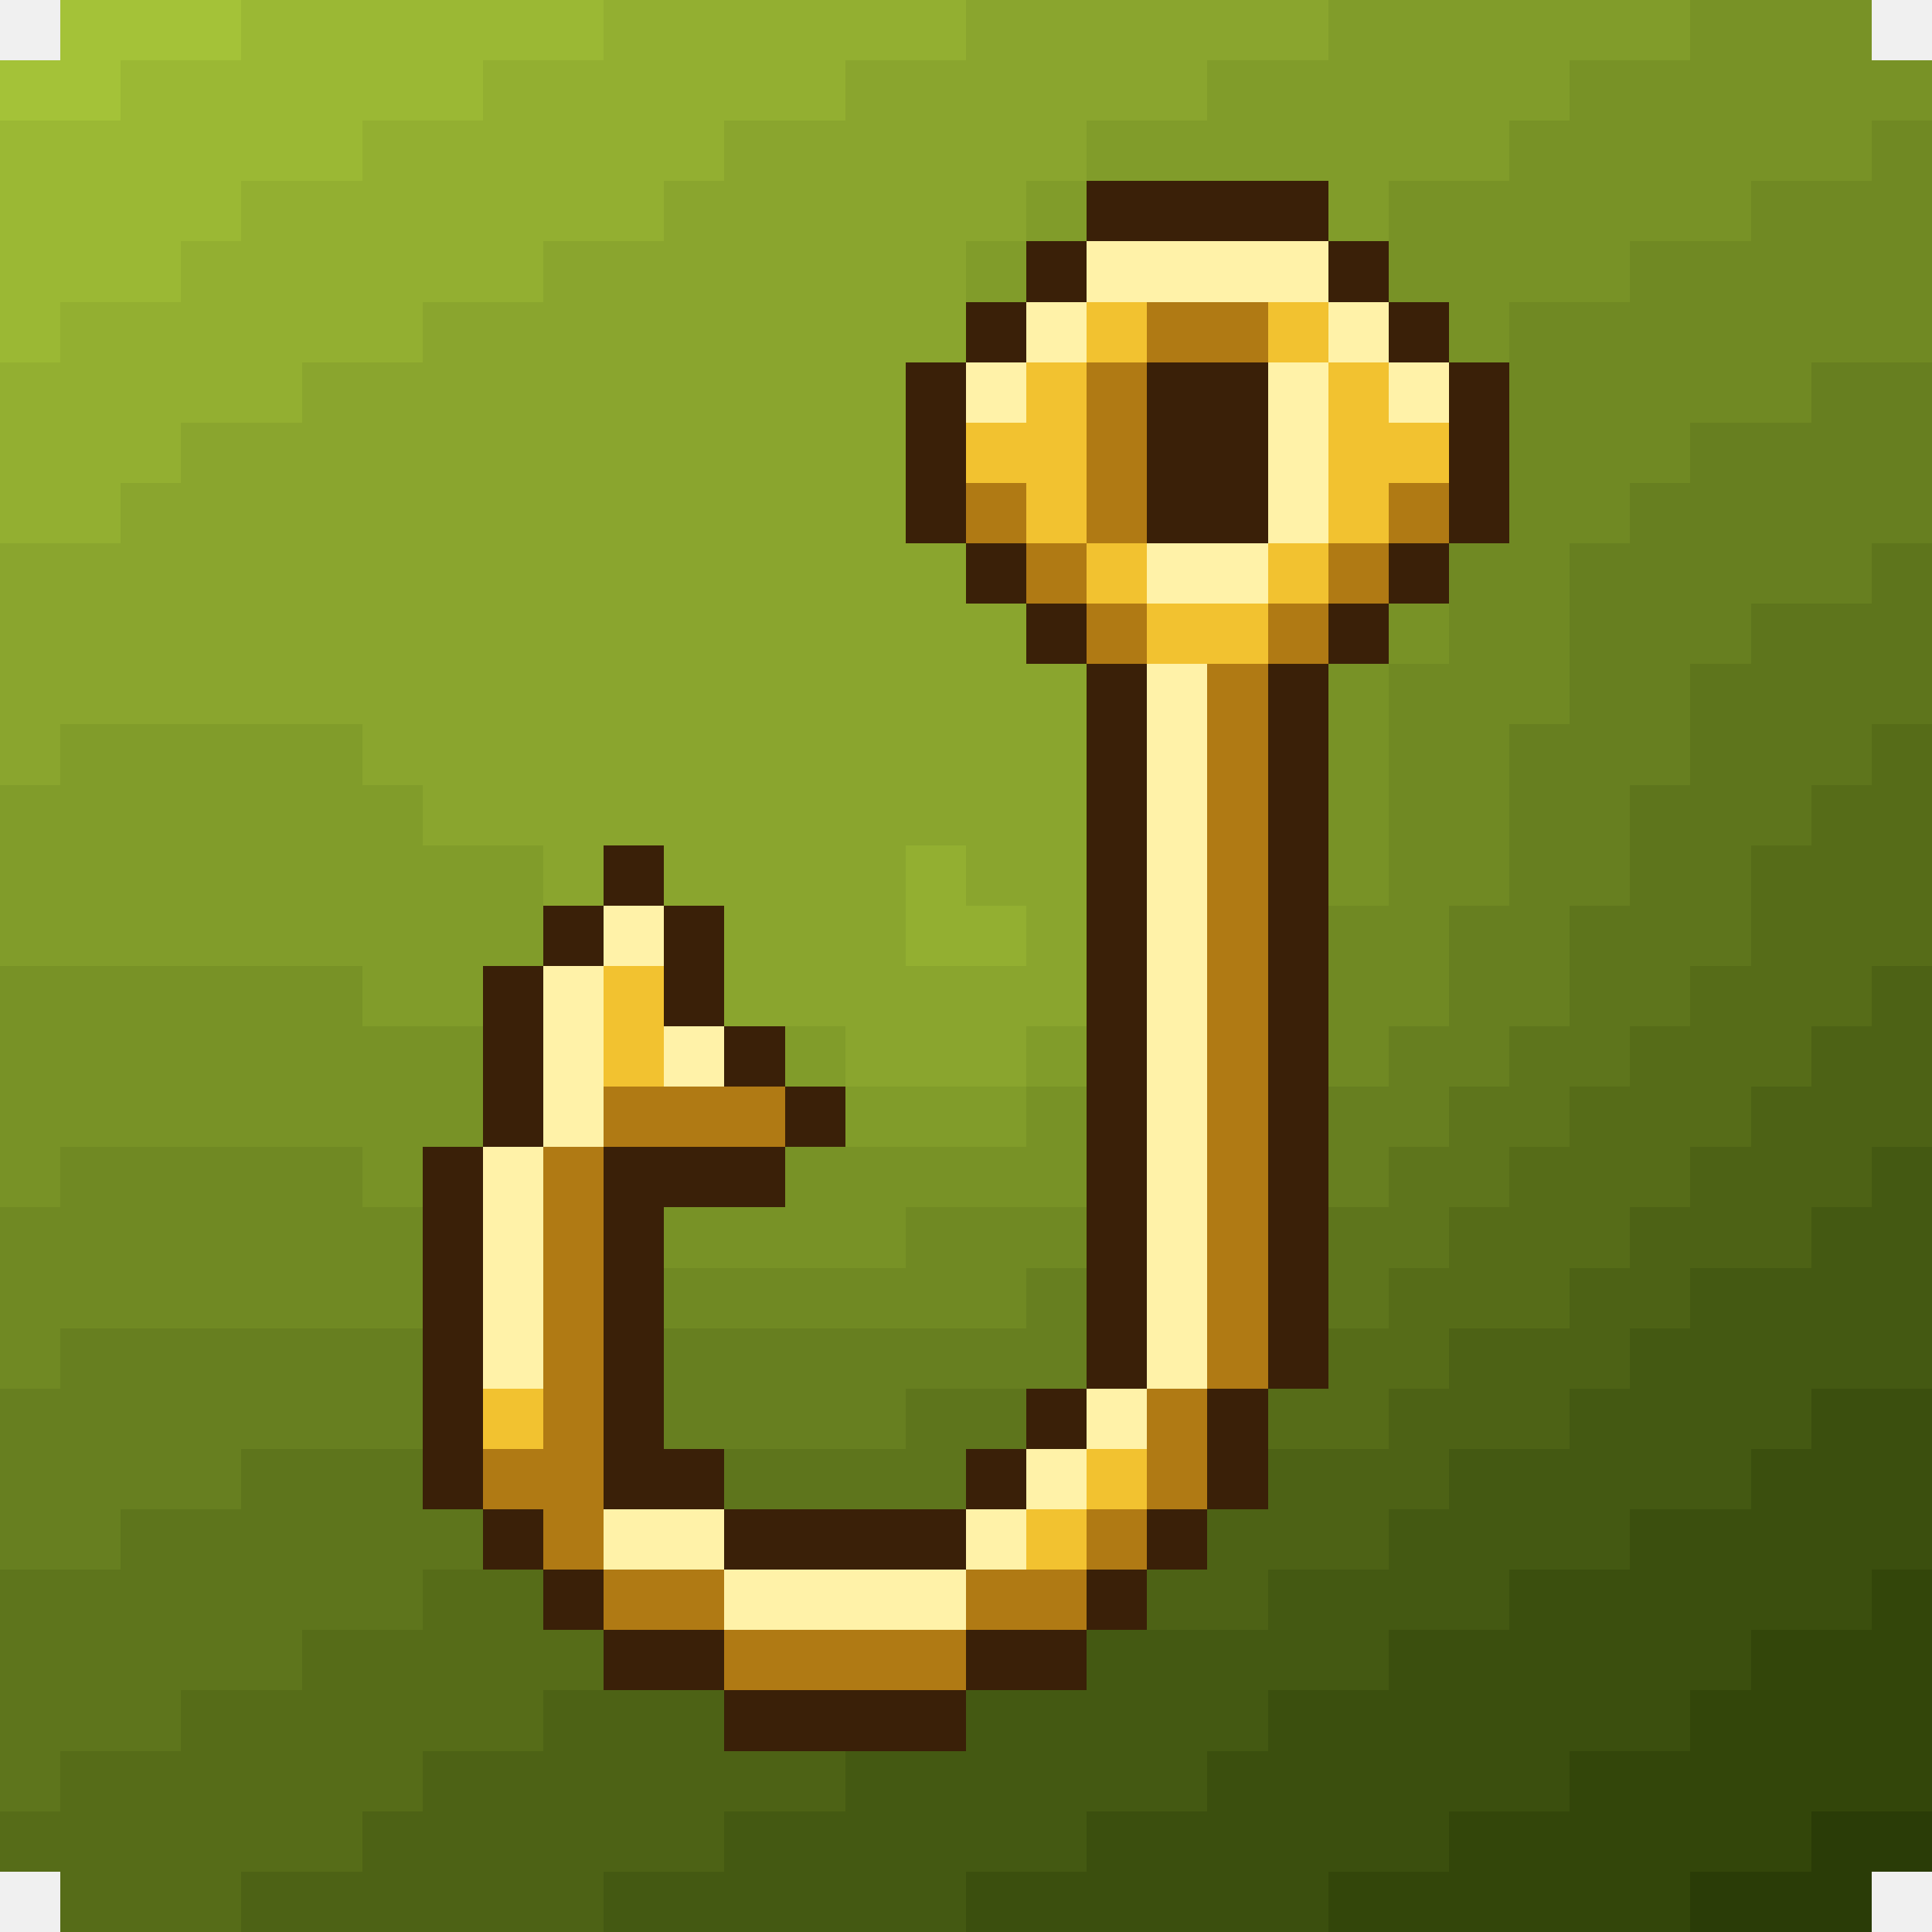
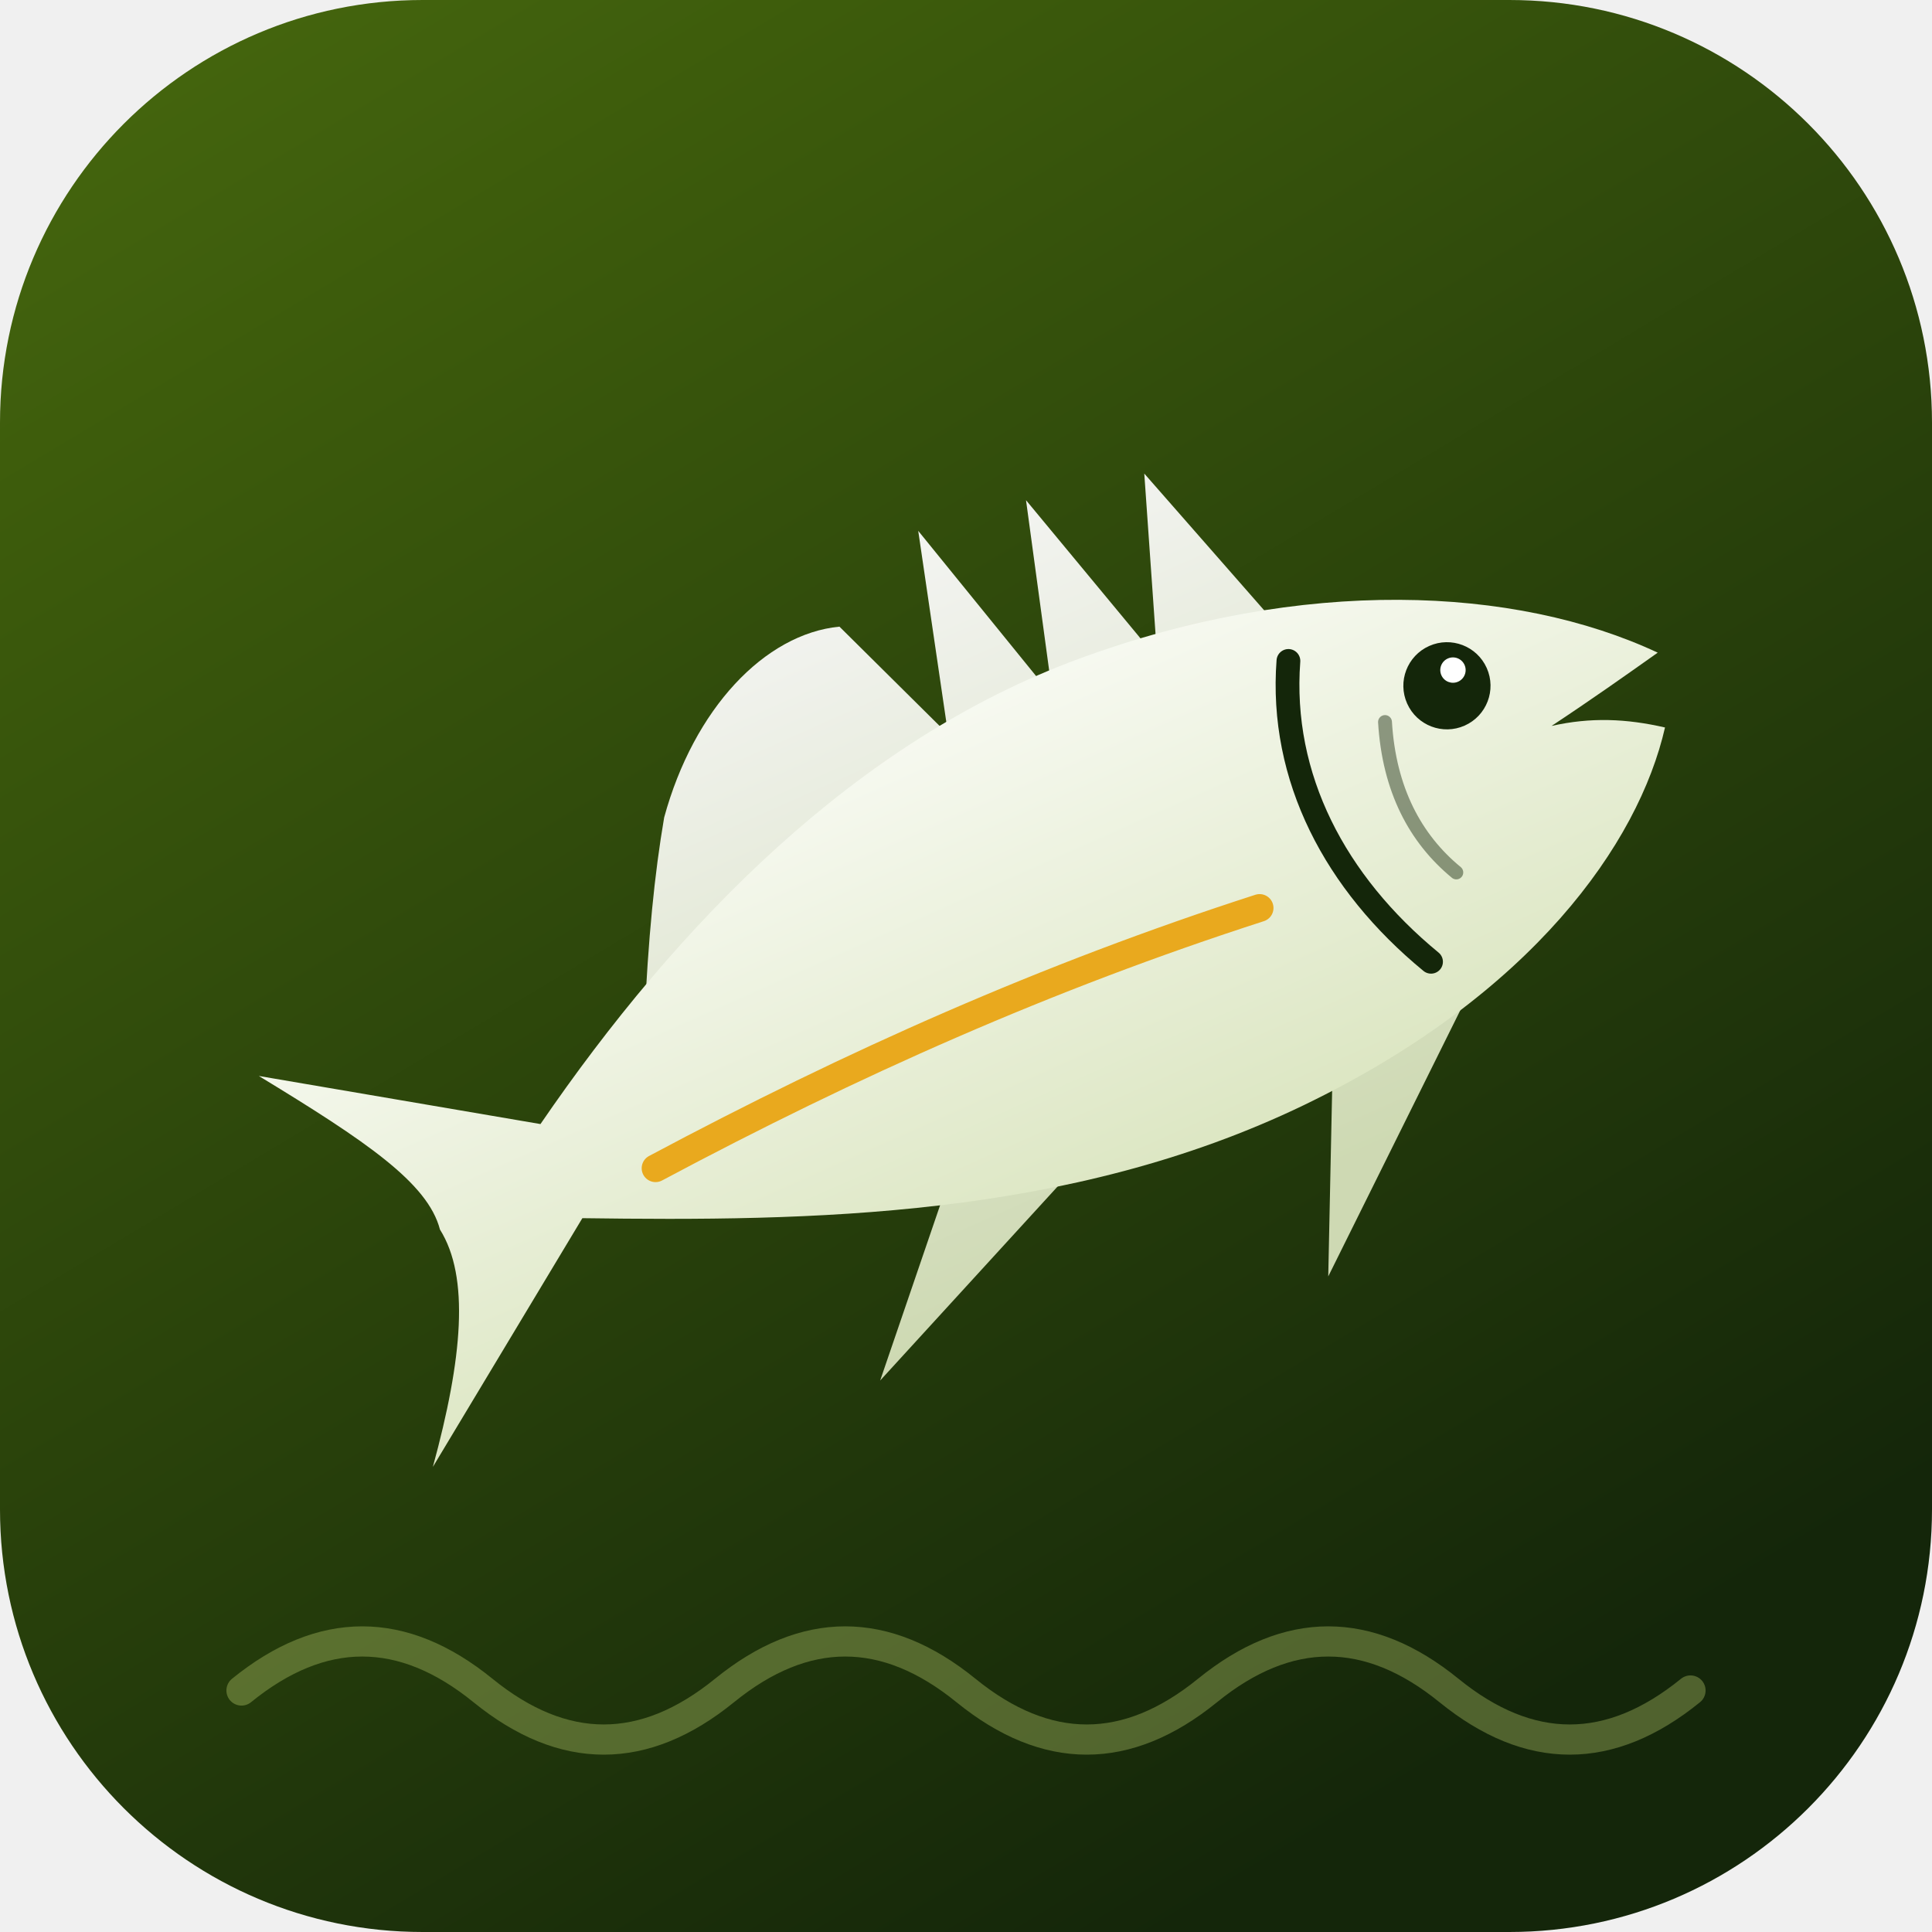
- <svg xmlns="http://www.w3.org/2000/svg" viewBox="0 0 32 32" shape-rendering="crispEdges">
-   <path fill="#A4C238" d="M1 0h1v1h-1zM2 0h1v1h-1zM3 0h1v1h-1zM0 1h1v1h-1zM1 1h1v1h-1z" />
-   <path fill="#9BB834" d="M4 0h1v1h-1zM5 0h1v1h-1zM6 0h1v1h-1zM7 0h1v1h-1zM8 0h1v1h-1zM9 0h1v1h-1zM2 1h1v1h-1zM3 1h1v1h-1zM4 1h1v1h-1zM5 1h1v1h-1zM6 1h1v1h-1zM7 1h1v1h-1zM0 2h1v1h-1zM1 2h1v1h-1zM2 2h1v1h-1zM3 2h1v1h-1zM4 2h1v1h-1zM5 2h1v1h-1zM0 3h1v1h-1zM1 3h1v1h-1zM2 3h1v1h-1zM3 3h1v1h-1zM0 4h1v1h-1zM1 4h1v1h-1zM2 4h1v1h-1zM0 5h1v1h-1z" />
-   <path fill="#93AF31" d="M10 0h1v1h-1zM11 0h1v1h-1zM12 0h1v1h-1zM13 0h1v1h-1zM14 0h1v1h-1zM15 0h1v1h-1zM8 1h1v1h-1zM9 1h1v1h-1zM10 1h1v1h-1zM11 1h1v1h-1zM12 1h1v1h-1zM13 1h1v1h-1zM6 2h1v1h-1zM7 2h1v1h-1zM8 2h1v1h-1zM9 2h1v1h-1zM10 2h1v1h-1zM11 2h1v1h-1zM4 3h1v1h-1zM5 3h1v1h-1zM6 3h1v1h-1zM7 3h1v1h-1zM8 3h1v1h-1zM9 3h1v1h-1zM10 3h1v1h-1zM3 4h1v1h-1zM4 4h1v1h-1zM5 4h1v1h-1zM6 4h1v1h-1zM7 4h1v1h-1zM8 4h1v1h-1zM1 5h1v1h-1zM2 5h1v1h-1zM3 5h1v1h-1zM4 5h1v1h-1zM5 5h1v1h-1zM6 5h1v1h-1zM0 6h1v1h-1zM1 6h1v1h-1zM2 6h1v1h-1zM3 6h1v1h-1zM4 6h1v1h-1zM0 7h1v1h-1zM1 7h1v1h-1zM2 7h1v1h-1zM0 8h1v1h-1zM1 8h1v1h-1zM15 14h1v1h-1zM15 15h1v1h-1zM16 15h1v1h-1z" />
-   <path fill="#8AA52E" d="M16 0h1v1h-1zM17 0h1v1h-1zM18 0h1v1h-1zM19 0h1v1h-1zM20 0h1v1h-1zM21 0h1v1h-1zM14 1h1v1h-1zM15 1h1v1h-1zM16 1h1v1h-1zM17 1h1v1h-1zM18 1h1v1h-1zM19 1h1v1h-1zM12 2h1v1h-1zM13 2h1v1h-1zM14 2h1v1h-1zM15 2h1v1h-1zM16 2h1v1h-1zM17 2h1v1h-1zM11 3h1v1h-1zM12 3h1v1h-1zM13 3h1v1h-1zM14 3h1v1h-1zM15 3h1v1h-1zM16 3h1v1h-1zM9 4h1v1h-1zM10 4h1v1h-1zM11 4h1v1h-1zM12 4h1v1h-1zM13 4h1v1h-1zM14 4h1v1h-1zM15 4h1v1h-1zM7 5h1v1h-1zM8 5h1v1h-1zM9 5h1v1h-1zM10 5h1v1h-1zM11 5h1v1h-1zM12 5h1v1h-1zM13 5h1v1h-1zM14 5h1v1h-1zM15 5h1v1h-1zM5 6h1v1h-1zM6 6h1v1h-1zM7 6h1v1h-1zM8 6h1v1h-1zM9 6h1v1h-1zM10 6h1v1h-1zM11 6h1v1h-1zM12 6h1v1h-1zM13 6h1v1h-1zM14 6h1v1h-1zM3 7h1v1h-1zM4 7h1v1h-1zM5 7h1v1h-1zM6 7h1v1h-1zM7 7h1v1h-1zM8 7h1v1h-1zM9 7h1v1h-1zM10 7h1v1h-1zM11 7h1v1h-1zM12 7h1v1h-1zM13 7h1v1h-1zM14 7h1v1h-1zM2 8h1v1h-1zM3 8h1v1h-1zM4 8h1v1h-1zM5 8h1v1h-1zM6 8h1v1h-1zM7 8h1v1h-1zM8 8h1v1h-1zM9 8h1v1h-1zM10 8h1v1h-1zM11 8h1v1h-1zM12 8h1v1h-1zM13 8h1v1h-1zM14 8h1v1h-1zM0 9h1v1h-1zM1 9h1v1h-1zM2 9h1v1h-1zM3 9h1v1h-1zM4 9h1v1h-1zM5 9h1v1h-1zM6 9h1v1h-1zM7 9h1v1h-1zM8 9h1v1h-1zM9 9h1v1h-1zM10 9h1v1h-1zM11 9h1v1h-1zM12 9h1v1h-1zM13 9h1v1h-1zM14 9h1v1h-1zM15 9h1v1h-1zM0 10h1v1h-1zM1 10h1v1h-1zM2 10h1v1h-1zM3 10h1v1h-1zM4 10h1v1h-1zM5 10h1v1h-1zM6 10h1v1h-1zM7 10h1v1h-1zM8 10h1v1h-1zM9 10h1v1h-1zM10 10h1v1h-1zM11 10h1v1h-1zM12 10h1v1h-1zM13 10h1v1h-1zM14 10h1v1h-1zM15 10h1v1h-1zM16 10h1v1h-1zM0 11h1v1h-1zM1 11h1v1h-1zM2 11h1v1h-1zM3 11h1v1h-1zM4 11h1v1h-1zM5 11h1v1h-1zM6 11h1v1h-1zM7 11h1v1h-1zM8 11h1v1h-1zM9 11h1v1h-1zM10 11h1v1h-1zM11 11h1v1h-1zM12 11h1v1h-1zM13 11h1v1h-1zM14 11h1v1h-1zM15 11h1v1h-1zM16 11h1v1h-1zM17 11h1v1h-1zM0 12h1v1h-1zM6 12h1v1h-1zM7 12h1v1h-1zM8 12h1v1h-1zM9 12h1v1h-1zM10 12h1v1h-1zM11 12h1v1h-1zM12 12h1v1h-1zM13 12h1v1h-1zM14 12h1v1h-1zM15 12h1v1h-1zM16 12h1v1h-1zM17 12h1v1h-1zM7 13h1v1h-1zM8 13h1v1h-1zM9 13h1v1h-1zM10 13h1v1h-1zM11 13h1v1h-1zM12 13h1v1h-1zM13 13h1v1h-1zM14 13h1v1h-1zM15 13h1v1h-1zM16 13h1v1h-1zM17 13h1v1h-1zM9 14h1v1h-1zM11 14h1v1h-1zM12 14h1v1h-1zM13 14h1v1h-1zM14 14h1v1h-1zM16 14h1v1h-1zM17 14h1v1h-1zM12 15h1v1h-1zM13 15h1v1h-1zM14 15h1v1h-1zM17 15h1v1h-1zM12 16h1v1h-1zM13 16h1v1h-1zM14 16h1v1h-1zM15 16h1v1h-1zM16 16h1v1h-1zM17 16h1v1h-1zM14 17h1v1h-1zM15 17h1v1h-1zM16 17h1v1h-1z" />
-   <path fill="#819C2A" d="M22 0h1v1h-1zM23 0h1v1h-1zM24 0h1v1h-1zM25 0h1v1h-1zM26 0h1v1h-1zM27 0h1v1h-1zM20 1h1v1h-1zM21 1h1v1h-1zM22 1h1v1h-1zM23 1h1v1h-1zM24 1h1v1h-1zM25 1h1v1h-1zM18 2h1v1h-1zM19 2h1v1h-1zM20 2h1v1h-1zM21 2h1v1h-1zM22 2h1v1h-1zM23 2h1v1h-1zM24 2h1v1h-1zM17 3h1v1h-1zM22 3h1v1h-1zM16 4h1v1h-1zM1 12h1v1h-1zM2 12h1v1h-1zM3 12h1v1h-1zM4 12h1v1h-1zM5 12h1v1h-1zM0 13h1v1h-1zM1 13h1v1h-1zM2 13h1v1h-1zM3 13h1v1h-1zM4 13h1v1h-1zM5 13h1v1h-1zM6 13h1v1h-1zM0 14h1v1h-1zM1 14h1v1h-1zM2 14h1v1h-1zM3 14h1v1h-1zM4 14h1v1h-1zM5 14h1v1h-1zM6 14h1v1h-1zM7 14h1v1h-1zM8 14h1v1h-1zM0 15h1v1h-1zM1 15h1v1h-1zM2 15h1v1h-1zM3 15h1v1h-1zM4 15h1v1h-1zM5 15h1v1h-1zM6 15h1v1h-1zM7 15h1v1h-1zM8 15h1v1h-1zM6 16h1v1h-1zM7 16h1v1h-1zM13 17h1v1h-1zM17 17h1v1h-1zM14 18h1v1h-1zM15 18h1v1h-1zM16 18h1v1h-1z" />
-   <path fill="#789226" d="M28 0h1v1h-1zM29 0h1v1h-1zM30 0h1v1h-1zM26 1h1v1h-1zM27 1h1v1h-1zM28 1h1v1h-1zM29 1h1v1h-1zM30 1h1v1h-1zM31 1h1v1h-1zM25 2h1v1h-1zM26 2h1v1h-1zM27 2h1v1h-1zM28 2h1v1h-1zM29 2h1v1h-1zM30 2h1v1h-1zM23 3h1v1h-1zM24 3h1v1h-1zM25 3h1v1h-1zM26 3h1v1h-1zM27 3h1v1h-1zM28 3h1v1h-1zM23 4h1v1h-1zM24 4h1v1h-1zM25 4h1v1h-1zM26 4h1v1h-1zM24 5h1v1h-1zM23 10h1v1h-1zM22 11h1v1h-1zM22 12h1v1h-1zM22 13h1v1h-1zM22 14h1v1h-1zM0 16h1v1h-1zM1 16h1v1h-1zM2 16h1v1h-1zM3 16h1v1h-1zM4 16h1v1h-1zM5 16h1v1h-1zM0 17h1v1h-1zM1 17h1v1h-1zM2 17h1v1h-1zM3 17h1v1h-1zM4 17h1v1h-1zM5 17h1v1h-1zM6 17h1v1h-1zM7 17h1v1h-1zM0 18h1v1h-1zM1 18h1v1h-1zM2 18h1v1h-1zM3 18h1v1h-1zM4 18h1v1h-1zM5 18h1v1h-1zM6 18h1v1h-1zM7 18h1v1h-1zM17 18h1v1h-1zM0 19h1v1h-1zM6 19h1v1h-1zM13 19h1v1h-1zM14 19h1v1h-1zM15 19h1v1h-1zM16 19h1v1h-1zM17 19h1v1h-1zM11 20h1v1h-1zM12 20h1v1h-1zM13 20h1v1h-1zM14 20h1v1h-1z" />
-   <path fill="#708923" d="M31 2h1v1h-1zM29 3h1v1h-1zM30 3h1v1h-1zM31 3h1v1h-1zM27 4h1v1h-1zM28 4h1v1h-1zM29 4h1v1h-1zM30 4h1v1h-1zM31 4h1v1h-1zM25 5h1v1h-1zM26 5h1v1h-1zM27 5h1v1h-1zM28 5h1v1h-1zM29 5h1v1h-1zM30 5h1v1h-1zM31 5h1v1h-1zM25 6h1v1h-1zM26 6h1v1h-1zM27 6h1v1h-1zM28 6h1v1h-1zM29 6h1v1h-1zM25 7h1v1h-1zM26 7h1v1h-1zM27 7h1v1h-1zM25 8h1v1h-1zM26 8h1v1h-1zM24 9h1v1h-1zM25 9h1v1h-1zM24 10h1v1h-1zM25 10h1v1h-1zM23 11h1v1h-1zM24 11h1v1h-1zM25 11h1v1h-1zM23 12h1v1h-1zM24 12h1v1h-1zM23 13h1v1h-1zM24 13h1v1h-1zM23 14h1v1h-1zM24 14h1v1h-1zM22 15h1v1h-1zM23 15h1v1h-1zM22 16h1v1h-1zM23 16h1v1h-1zM22 17h1v1h-1zM1 19h1v1h-1zM2 19h1v1h-1zM3 19h1v1h-1zM4 19h1v1h-1zM5 19h1v1h-1zM0 20h1v1h-1zM1 20h1v1h-1zM2 20h1v1h-1zM3 20h1v1h-1zM4 20h1v1h-1zM5 20h1v1h-1zM6 20h1v1h-1zM15 20h1v1h-1zM16 20h1v1h-1zM17 20h1v1h-1zM0 21h1v1h-1zM1 21h1v1h-1zM2 21h1v1h-1zM3 21h1v1h-1zM4 21h1v1h-1zM5 21h1v1h-1zM6 21h1v1h-1zM11 21h1v1h-1zM12 21h1v1h-1zM13 21h1v1h-1zM14 21h1v1h-1zM15 21h1v1h-1zM16 21h1v1h-1zM0 22h1v1h-1z" />
-   <path fill="#3A2008" d="M18 3h1v1h-1zM19 3h1v1h-1zM20 3h1v1h-1zM21 3h1v1h-1zM17 4h1v1h-1zM22 4h1v1h-1zM16 5h1v1h-1zM23 5h1v1h-1zM15 6h1v1h-1zM19 6h1v1h-1zM20 6h1v1h-1zM24 6h1v1h-1zM15 7h1v1h-1zM19 7h1v1h-1zM20 7h1v1h-1zM24 7h1v1h-1zM15 8h1v1h-1zM19 8h1v1h-1zM20 8h1v1h-1zM24 8h1v1h-1zM16 9h1v1h-1zM23 9h1v1h-1zM17 10h1v1h-1zM22 10h1v1h-1zM18 11h1v1h-1zM21 11h1v1h-1zM18 12h1v1h-1zM21 12h1v1h-1zM18 13h1v1h-1zM21 13h1v1h-1zM10 14h1v1h-1zM18 14h1v1h-1zM21 14h1v1h-1zM9 15h1v1h-1zM11 15h1v1h-1zM18 15h1v1h-1zM21 15h1v1h-1zM8 16h1v1h-1zM11 16h1v1h-1zM18 16h1v1h-1zM21 16h1v1h-1zM8 17h1v1h-1zM12 17h1v1h-1zM18 17h1v1h-1zM21 17h1v1h-1zM8 18h1v1h-1zM13 18h1v1h-1zM18 18h1v1h-1zM21 18h1v1h-1zM7 19h1v1h-1zM10 19h1v1h-1zM11 19h1v1h-1zM12 19h1v1h-1zM18 19h1v1h-1zM21 19h1v1h-1zM7 20h1v1h-1zM10 20h1v1h-1zM18 20h1v1h-1zM21 20h1v1h-1zM7 21h1v1h-1zM10 21h1v1h-1zM18 21h1v1h-1zM21 21h1v1h-1zM7 22h1v1h-1zM10 22h1v1h-1zM18 22h1v1h-1zM21 22h1v1h-1zM7 23h1v1h-1zM10 23h1v1h-1zM17 23h1v1h-1zM20 23h1v1h-1zM7 24h1v1h-1zM10 24h1v1h-1zM11 24h1v1h-1zM16 24h1v1h-1zM20 24h1v1h-1zM8 25h1v1h-1zM12 25h1v1h-1zM13 25h1v1h-1zM14 25h1v1h-1zM15 25h1v1h-1zM19 25h1v1h-1zM9 26h1v1h-1zM18 26h1v1h-1zM10 27h1v1h-1zM11 27h1v1h-1zM16 27h1v1h-1zM17 27h1v1h-1zM12 28h1v1h-1zM13 28h1v1h-1zM14 28h1v1h-1zM15 28h1v1h-1z" />
-   <path fill="#FFF2A8" d="M18 4h1v1h-1zM19 4h1v1h-1zM20 4h1v1h-1zM21 4h1v1h-1zM17 5h1v1h-1zM22 5h1v1h-1zM16 6h1v1h-1zM21 6h1v1h-1zM23 6h1v1h-1zM21 7h1v1h-1zM21 8h1v1h-1zM19 9h1v1h-1zM20 9h1v1h-1zM19 11h1v1h-1zM19 12h1v1h-1zM19 13h1v1h-1zM19 14h1v1h-1zM10 15h1v1h-1zM19 15h1v1h-1zM9 16h1v1h-1zM19 16h1v1h-1zM9 17h1v1h-1zM11 17h1v1h-1zM19 17h1v1h-1zM9 18h1v1h-1zM19 18h1v1h-1zM8 19h1v1h-1zM19 19h1v1h-1zM8 20h1v1h-1zM19 20h1v1h-1zM8 21h1v1h-1zM19 21h1v1h-1zM8 22h1v1h-1zM19 22h1v1h-1zM18 23h1v1h-1zM17 24h1v1h-1zM10 25h1v1h-1zM11 25h1v1h-1zM16 25h1v1h-1zM12 26h1v1h-1zM13 26h1v1h-1zM14 26h1v1h-1zM15 26h1v1h-1z" />
-   <path fill="#F2C230" d="M18 5h1v1h-1zM21 5h1v1h-1zM17 6h1v1h-1zM22 6h1v1h-1zM16 7h1v1h-1zM17 7h1v1h-1zM22 7h1v1h-1zM23 7h1v1h-1zM17 8h1v1h-1zM22 8h1v1h-1zM18 9h1v1h-1zM21 9h1v1h-1zM19 10h1v1h-1zM20 10h1v1h-1zM10 16h1v1h-1zM10 17h1v1h-1zM8 23h1v1h-1zM18 24h1v1h-1zM17 25h1v1h-1z" />
-   <path fill="#B07A14" d="M19 5h1v1h-1zM20 5h1v1h-1zM18 6h1v1h-1zM18 7h1v1h-1zM16 8h1v1h-1zM18 8h1v1h-1zM23 8h1v1h-1zM17 9h1v1h-1zM22 9h1v1h-1zM18 10h1v1h-1zM21 10h1v1h-1zM20 11h1v1h-1zM20 12h1v1h-1zM20 13h1v1h-1zM20 14h1v1h-1zM20 15h1v1h-1zM20 16h1v1h-1zM20 17h1v1h-1zM10 18h1v1h-1zM11 18h1v1h-1zM12 18h1v1h-1zM20 18h1v1h-1zM9 19h1v1h-1zM20 19h1v1h-1zM9 20h1v1h-1zM20 20h1v1h-1zM9 21h1v1h-1zM20 21h1v1h-1zM9 22h1v1h-1zM20 22h1v1h-1zM9 23h1v1h-1zM19 23h1v1h-1zM8 24h1v1h-1zM9 24h1v1h-1zM19 24h1v1h-1zM9 25h1v1h-1zM18 25h1v1h-1zM10 26h1v1h-1zM11 26h1v1h-1zM16 26h1v1h-1zM17 26h1v1h-1zM12 27h1v1h-1zM13 27h1v1h-1zM14 27h1v1h-1zM15 27h1v1h-1z" />
-   <path fill="#677F20" d="M30 6h1v1h-1zM31 6h1v1h-1zM28 7h1v1h-1zM29 7h1v1h-1zM30 7h1v1h-1zM31 7h1v1h-1zM27 8h1v1h-1zM28 8h1v1h-1zM29 8h1v1h-1zM30 8h1v1h-1zM31 8h1v1h-1zM26 9h1v1h-1zM27 9h1v1h-1zM28 9h1v1h-1zM29 9h1v1h-1zM30 9h1v1h-1zM26 10h1v1h-1zM27 10h1v1h-1zM28 10h1v1h-1zM26 11h1v1h-1zM27 11h1v1h-1zM25 12h1v1h-1zM26 12h1v1h-1zM27 12h1v1h-1zM25 13h1v1h-1zM26 13h1v1h-1zM25 14h1v1h-1zM26 14h1v1h-1zM24 15h1v1h-1zM25 15h1v1h-1zM24 16h1v1h-1zM25 16h1v1h-1zM23 17h1v1h-1zM24 17h1v1h-1zM22 18h1v1h-1zM23 18h1v1h-1zM22 19h1v1h-1zM17 21h1v1h-1zM1 22h1v1h-1zM2 22h1v1h-1zM3 22h1v1h-1zM4 22h1v1h-1zM5 22h1v1h-1zM6 22h1v1h-1zM11 22h1v1h-1zM12 22h1v1h-1zM13 22h1v1h-1zM14 22h1v1h-1zM15 22h1v1h-1zM16 22h1v1h-1zM17 22h1v1h-1zM0 23h1v1h-1zM1 23h1v1h-1zM2 23h1v1h-1zM3 23h1v1h-1zM4 23h1v1h-1zM5 23h1v1h-1zM6 23h1v1h-1zM11 23h1v1h-1zM12 23h1v1h-1zM13 23h1v1h-1zM14 23h1v1h-1zM0 24h1v1h-1zM1 24h1v1h-1zM2 24h1v1h-1zM3 24h1v1h-1zM0 25h1v1h-1zM1 25h1v1h-1z" />
-   <path fill="#5E751C" d="M31 9h1v1h-1zM29 10h1v1h-1zM30 10h1v1h-1zM31 10h1v1h-1zM28 11h1v1h-1zM29 11h1v1h-1zM30 11h1v1h-1zM31 11h1v1h-1zM28 12h1v1h-1zM29 12h1v1h-1zM30 12h1v1h-1zM27 13h1v1h-1zM28 13h1v1h-1zM29 13h1v1h-1zM27 14h1v1h-1zM28 14h1v1h-1zM26 15h1v1h-1zM27 15h1v1h-1zM28 15h1v1h-1zM26 16h1v1h-1zM27 16h1v1h-1zM25 17h1v1h-1zM26 17h1v1h-1zM24 18h1v1h-1zM25 18h1v1h-1zM23 19h1v1h-1zM24 19h1v1h-1zM22 20h1v1h-1zM23 20h1v1h-1zM22 21h1v1h-1zM15 23h1v1h-1zM16 23h1v1h-1zM4 24h1v1h-1zM5 24h1v1h-1zM6 24h1v1h-1zM12 24h1v1h-1zM13 24h1v1h-1zM14 24h1v1h-1zM15 24h1v1h-1zM2 25h1v1h-1zM3 25h1v1h-1zM4 25h1v1h-1zM5 25h1v1h-1zM6 25h1v1h-1zM7 25h1v1h-1zM0 26h1v1h-1zM1 26h1v1h-1zM2 26h1v1h-1zM3 26h1v1h-1zM4 26h1v1h-1zM5 26h1v1h-1zM6 26h1v1h-1zM0 27h1v1h-1zM1 27h1v1h-1zM2 27h1v1h-1zM3 27h1v1h-1zM4 27h1v1h-1zM0 28h1v1h-1zM1 28h1v1h-1zM2 28h1v1h-1zM0 29h1v1h-1z" />
-   <path fill="#566C18" d="M31 12h1v1h-1zM30 13h1v1h-1zM31 13h1v1h-1zM29 14h1v1h-1zM30 14h1v1h-1zM31 14h1v1h-1zM29 15h1v1h-1zM30 15h1v1h-1zM31 15h1v1h-1zM28 16h1v1h-1zM29 16h1v1h-1zM30 16h1v1h-1zM27 17h1v1h-1zM28 17h1v1h-1zM29 17h1v1h-1zM26 18h1v1h-1zM27 18h1v1h-1zM28 18h1v1h-1zM25 19h1v1h-1zM26 19h1v1h-1zM27 19h1v1h-1zM24 20h1v1h-1zM25 20h1v1h-1zM26 20h1v1h-1zM23 21h1v1h-1zM24 21h1v1h-1zM25 21h1v1h-1zM22 22h1v1h-1zM23 22h1v1h-1zM21 23h1v1h-1zM22 23h1v1h-1zM7 26h1v1h-1zM8 26h1v1h-1zM5 27h1v1h-1zM6 27h1v1h-1zM7 27h1v1h-1zM8 27h1v1h-1zM9 27h1v1h-1zM3 28h1v1h-1zM4 28h1v1h-1zM5 28h1v1h-1zM6 28h1v1h-1zM7 28h1v1h-1zM8 28h1v1h-1zM1 29h1v1h-1zM2 29h1v1h-1zM3 29h1v1h-1zM4 29h1v1h-1zM5 29h1v1h-1zM6 29h1v1h-1zM0 30h1v1h-1zM1 30h1v1h-1zM2 30h1v1h-1zM3 30h1v1h-1zM4 30h1v1h-1zM5 30h1v1h-1zM1 31h1v1h-1zM2 31h1v1h-1zM3 31h1v1h-1z" />
-   <path fill="#4D6215" d="M31 16h1v1h-1zM30 17h1v1h-1zM31 17h1v1h-1zM29 18h1v1h-1zM30 18h1v1h-1zM31 18h1v1h-1zM28 19h1v1h-1zM29 19h1v1h-1zM30 19h1v1h-1zM27 20h1v1h-1zM28 20h1v1h-1zM29 20h1v1h-1zM26 21h1v1h-1zM27 21h1v1h-1zM24 22h1v1h-1zM25 22h1v1h-1zM26 22h1v1h-1zM23 23h1v1h-1zM24 23h1v1h-1zM25 23h1v1h-1zM21 24h1v1h-1zM22 24h1v1h-1zM23 24h1v1h-1zM20 25h1v1h-1zM21 25h1v1h-1zM22 25h1v1h-1zM19 26h1v1h-1zM20 26h1v1h-1zM9 28h1v1h-1zM10 28h1v1h-1zM11 28h1v1h-1zM7 29h1v1h-1zM8 29h1v1h-1zM9 29h1v1h-1zM10 29h1v1h-1zM11 29h1v1h-1zM12 29h1v1h-1zM13 29h1v1h-1zM6 30h1v1h-1zM7 30h1v1h-1zM8 30h1v1h-1zM9 30h1v1h-1zM10 30h1v1h-1zM11 30h1v1h-1zM4 31h1v1h-1zM5 31h1v1h-1zM6 31h1v1h-1zM7 31h1v1h-1zM8 31h1v1h-1zM9 31h1v1h-1z" />
-   <path fill="#445912" d="M31 19h1v1h-1zM30 20h1v1h-1zM31 20h1v1h-1zM28 21h1v1h-1zM29 21h1v1h-1zM30 21h1v1h-1zM31 21h1v1h-1zM27 22h1v1h-1zM28 22h1v1h-1zM29 22h1v1h-1zM30 22h1v1h-1zM31 22h1v1h-1zM26 23h1v1h-1zM27 23h1v1h-1zM28 23h1v1h-1zM29 23h1v1h-1zM24 24h1v1h-1zM25 24h1v1h-1zM26 24h1v1h-1zM27 24h1v1h-1zM28 24h1v1h-1zM23 25h1v1h-1zM24 25h1v1h-1zM25 25h1v1h-1zM26 25h1v1h-1zM21 26h1v1h-1zM22 26h1v1h-1zM23 26h1v1h-1zM24 26h1v1h-1zM18 27h1v1h-1zM19 27h1v1h-1zM20 27h1v1h-1zM21 27h1v1h-1zM22 27h1v1h-1zM16 28h1v1h-1zM17 28h1v1h-1zM18 28h1v1h-1zM19 28h1v1h-1zM20 28h1v1h-1zM14 29h1v1h-1zM15 29h1v1h-1zM16 29h1v1h-1zM17 29h1v1h-1zM18 29h1v1h-1zM19 29h1v1h-1zM12 30h1v1h-1zM13 30h1v1h-1zM14 30h1v1h-1zM15 30h1v1h-1zM16 30h1v1h-1zM17 30h1v1h-1zM10 31h1v1h-1zM11 31h1v1h-1zM12 31h1v1h-1zM13 31h1v1h-1zM14 31h1v1h-1zM15 31h1v1h-1z" />
-   <path fill="#3B4F0E" d="M30 23h1v1h-1zM31 23h1v1h-1zM29 24h1v1h-1zM30 24h1v1h-1zM31 24h1v1h-1zM27 25h1v1h-1zM28 25h1v1h-1zM29 25h1v1h-1zM30 25h1v1h-1zM31 25h1v1h-1zM25 26h1v1h-1zM26 26h1v1h-1zM27 26h1v1h-1zM28 26h1v1h-1zM29 26h1v1h-1zM30 26h1v1h-1zM23 27h1v1h-1zM24 27h1v1h-1zM25 27h1v1h-1zM26 27h1v1h-1zM27 27h1v1h-1zM28 27h1v1h-1zM21 28h1v1h-1zM22 28h1v1h-1zM23 28h1v1h-1zM24 28h1v1h-1zM25 28h1v1h-1zM26 28h1v1h-1zM27 28h1v1h-1zM20 29h1v1h-1zM21 29h1v1h-1zM22 29h1v1h-1zM23 29h1v1h-1zM24 29h1v1h-1zM25 29h1v1h-1zM18 30h1v1h-1zM19 30h1v1h-1zM20 30h1v1h-1zM21 30h1v1h-1zM22 30h1v1h-1zM23 30h1v1h-1zM16 31h1v1h-1zM17 31h1v1h-1zM18 31h1v1h-1zM19 31h1v1h-1zM20 31h1v1h-1zM21 31h1v1h-1z" />
-   <path fill="#33460A" d="M31 26h1v1h-1zM29 27h1v1h-1zM30 27h1v1h-1zM31 27h1v1h-1zM28 28h1v1h-1zM29 28h1v1h-1zM30 28h1v1h-1zM31 28h1v1h-1zM26 29h1v1h-1zM27 29h1v1h-1zM28 29h1v1h-1zM29 29h1v1h-1zM30 29h1v1h-1zM31 29h1v1h-1zM24 30h1v1h-1zM25 30h1v1h-1zM26 30h1v1h-1zM27 30h1v1h-1zM28 30h1v1h-1zM29 30h1v1h-1zM22 31h1v1h-1zM23 31h1v1h-1zM24 31h1v1h-1zM25 31h1v1h-1zM26 31h1v1h-1zM27 31h1v1h-1z" />
-   <path fill="#2A3C07" d="M30 30h1v1h-1zM31 30h1v1h-1zM28 31h1v1h-1zM29 31h1v1h-1zM30 31h1v1h-1z" />
+ <svg xmlns="http://www.w3.org/2000/svg" viewBox="0 0 512 512">
+   <defs>
+     <linearGradient id="bg" x1="0" y1="0" x2="0.6" y2="1">
+       <stop offset="0" stop-color="#47690d" />
+       <stop offset="1" stop-color="#14260a" />
+     </linearGradient>
+     <linearGradient id="fish" x1="0" y1="150" x2="0" y2="335" gradientUnits="userSpaceOnUse">
+       <stop offset="0" stop-color="#ffffff" />
+       <stop offset="1" stop-color="#d9e4bd" />
+     </linearGradient>
+   </defs>
+   <rect width="512" height="512" rx="112" fill="url(#bg)" />
+   <path d="M64 448 q32 -26 64 0 t64 0 t64 0 t64 0 t64 0 t64 0" fill="none" stroke="#cfe27a" stroke-opacity=".32" stroke-width="8" stroke-linecap="round" />
+   <g transform="translate(26.0 -13.0) translate(256 256) scale(1.05) translate(-256 -256)">
+     <g id="mark">
+       <g transform="rotate(-24 256 256) translate(-4 6)">
+         <g fill="url(#fish)" fill-opacity=".94">
+           <path d="M342 214 L324 156 L308 200 L294 150 L280 198 L266 146 L252 196 L238 160 C220 154 196 164 178 186 C170 198 162 212 152 232 L300 252 L342 232 Z" />
+           <path d="M316 292 L284 360 L342 312 L350 296 Z" />
+           <path d="M222 282 L170 338 L248 304 Z" />
+         </g>
+         <path fill="url(#fish)" d="M424 250 C398 220 350 196 290 192 C230 188 170 212 118 244 L58 204 C76 230 86 246 84 258 C86 272 76 290 58 312 L118 270 C170 294 230 320 296 318 C360 316 400 292 418 268 C410 262 402 258 392 256 C404 254 414 252 424 250 Z" />
+         <g fill="none" stroke="#14260a" stroke-linecap="round" stroke-linejoin="round">
+           <path d="M338 214 C324 240 326 270 340 298" stroke-width="6" />
+           <path d="M354 238 C348 254 349 268 355 280" stroke-width="3.5" stroke-opacity=".45" />
+         </g>
+         <path d="M306 268 C250 262 196 262 140 266" fill="none" stroke="#e9a91e" stroke-width="7" stroke-linecap="round" />
+         <circle cx="372" cy="236" r="11" fill="#14260a" />
+         <circle cx="375" cy="233" r="3.2" fill="#fff" />
+       </g>
+     </g>
+   </g>
</svg>
